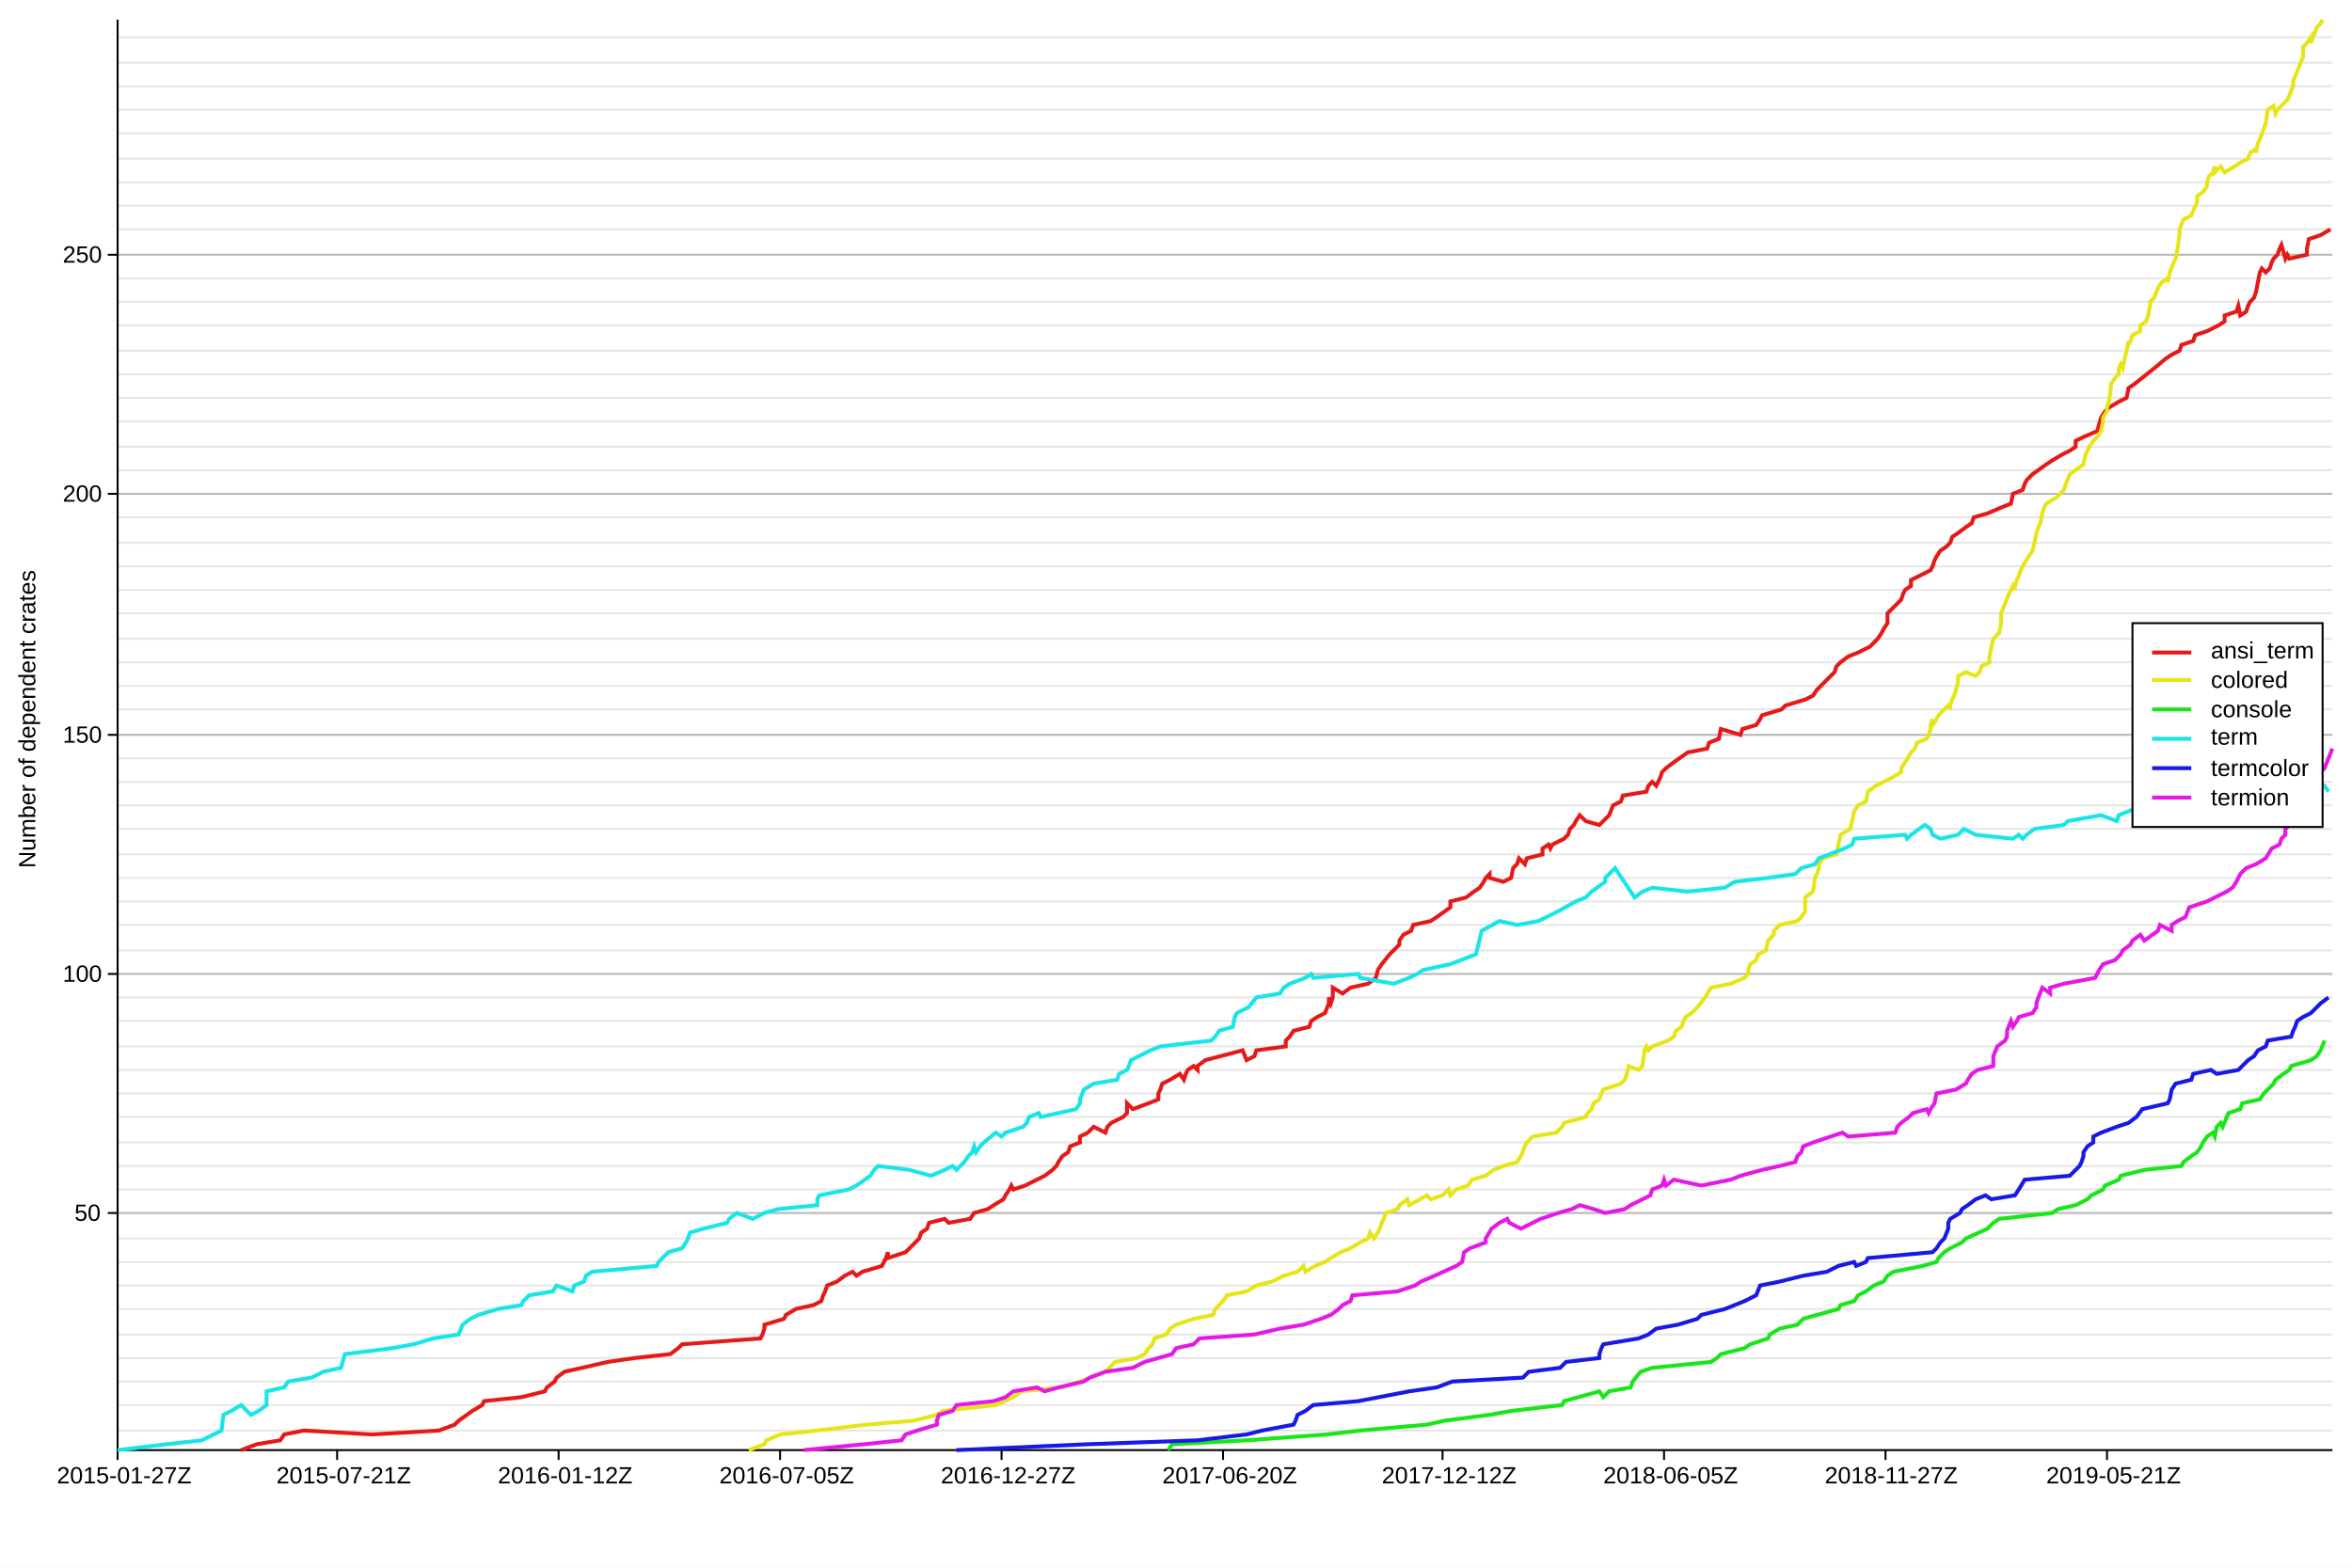
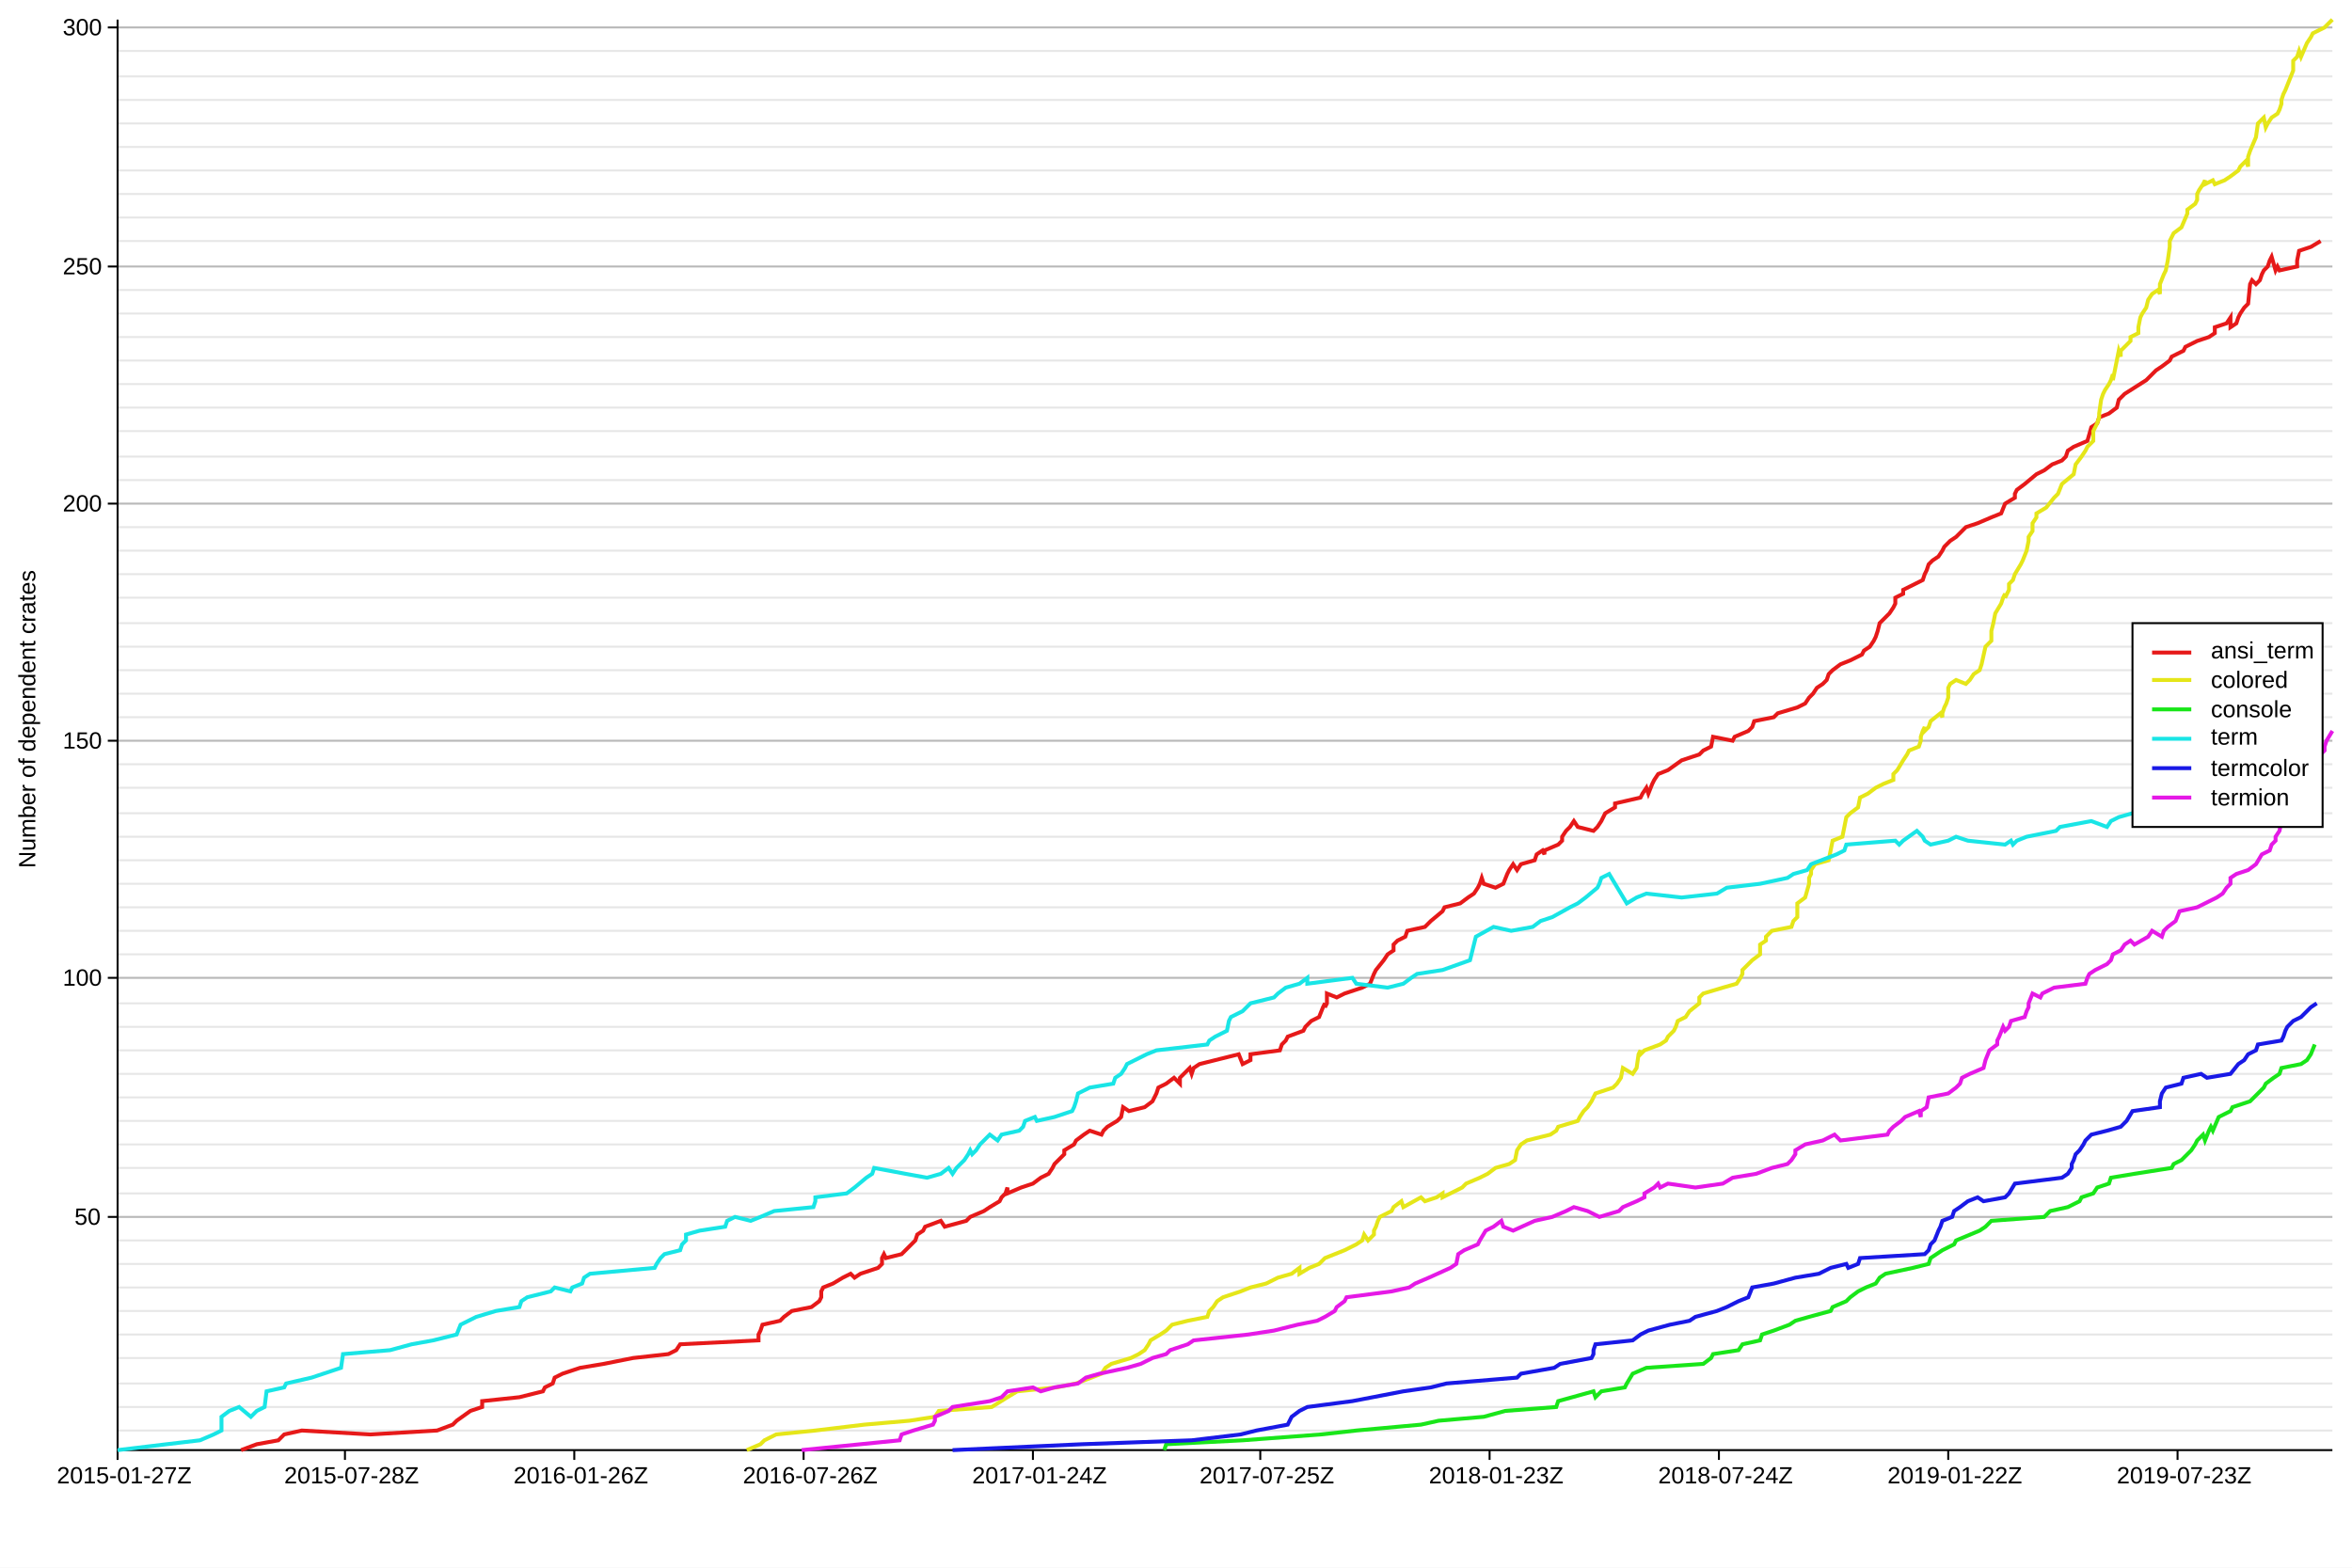
<svg xmlns="http://www.w3.org/2000/svg" viewBox="0 0 1200 800">
  <rect fill="#FFFFFF" height="800" opacity="1" stroke="none" width="1200" x="0" y="0" />
  <line opacity="0.1" stroke="#000000" stroke-width="1" x1="60" x2="1190" y1="730" y2="730" />
-   <line opacity="0.1" stroke="#000000" stroke-width="1" x1="60" x2="1190" y1="717" y2="717" />
-   <line opacity="0.1" stroke="#000000" stroke-width="1" x1="60" x2="1190" y1="705" y2="705" />
+   <line opacity="0.1" stroke="#000000" stroke-width="1" x1="60" x2="1190" y1="718" y2="718" />
+   <line opacity="0.1" stroke="#000000" stroke-width="1" x1="60" x2="1190" y1="706" y2="706" />
  <line opacity="0.1" stroke="#000000" stroke-width="1" x1="60" x2="1190" y1="693" y2="693" />
  <line opacity="0.1" stroke="#000000" stroke-width="1" x1="60" x2="1190" y1="681" y2="681" />
-   <line opacity="0.1" stroke="#000000" stroke-width="1" x1="60" x2="1190" y1="668" y2="668" />
-   <line opacity="0.1" stroke="#000000" stroke-width="1" x1="60" x2="1190" y1="656" y2="656" />
-   <line opacity="0.1" stroke="#000000" stroke-width="1" x1="60" x2="1190" y1="644" y2="644" />
-   <line opacity="0.1" stroke="#000000" stroke-width="1" x1="60" x2="1190" y1="632" y2="632" />
-   <line opacity="0.1" stroke="#000000" stroke-width="1" x1="60" x2="1190" y1="619" y2="619" />
-   <line opacity="0.1" stroke="#000000" stroke-width="1" x1="60" x2="1190" y1="607" y2="607" />
-   <line opacity="0.1" stroke="#000000" stroke-width="1" x1="60" x2="1190" y1="595" y2="595" />
-   <line opacity="0.1" stroke="#000000" stroke-width="1" x1="60" x2="1190" y1="583" y2="583" />
-   <line opacity="0.1" stroke="#000000" stroke-width="1" x1="60" x2="1190" y1="570" y2="570" />
-   <line opacity="0.1" stroke="#000000" stroke-width="1" x1="60" x2="1190" y1="558" y2="558" />
-   <line opacity="0.1" stroke="#000000" stroke-width="1" x1="60" x2="1190" y1="546" y2="546" />
-   <line opacity="0.1" stroke="#000000" stroke-width="1" x1="60" x2="1190" y1="534" y2="534" />
-   <line opacity="0.1" stroke="#000000" stroke-width="1" x1="60" x2="1190" y1="521" y2="521" />
-   <line opacity="0.1" stroke="#000000" stroke-width="1" x1="60" x2="1190" y1="509" y2="509" />
-   <line opacity="0.1" stroke="#000000" stroke-width="1" x1="60" x2="1190" y1="497" y2="497" />
-   <line opacity="0.1" stroke="#000000" stroke-width="1" x1="60" x2="1190" y1="485" y2="485" />
-   <line opacity="0.1" stroke="#000000" stroke-width="1" x1="60" x2="1190" y1="472" y2="472" />
-   <line opacity="0.1" stroke="#000000" stroke-width="1" x1="60" x2="1190" y1="460" y2="460" />
-   <line opacity="0.1" stroke="#000000" stroke-width="1" x1="60" x2="1190" y1="448" y2="448" />
-   <line opacity="0.1" stroke="#000000" stroke-width="1" x1="60" x2="1190" y1="436" y2="436" />
-   <line opacity="0.1" stroke="#000000" stroke-width="1" x1="60" x2="1190" y1="423" y2="423" />
-   <line opacity="0.1" stroke="#000000" stroke-width="1" x1="60" x2="1190" y1="411" y2="411" />
-   <line opacity="0.1" stroke="#000000" stroke-width="1" x1="60" x2="1190" y1="399" y2="399" />
-   <line opacity="0.1" stroke="#000000" stroke-width="1" x1="60" x2="1190" y1="387" y2="387" />
-   <line opacity="0.1" stroke="#000000" stroke-width="1" x1="60" x2="1190" y1="375" y2="375" />
-   <line opacity="0.1" stroke="#000000" stroke-width="1" x1="60" x2="1190" y1="362" y2="362" />
-   <line opacity="0.1" stroke="#000000" stroke-width="1" x1="60" x2="1190" y1="350" y2="350" />
-   <line opacity="0.1" stroke="#000000" stroke-width="1" x1="60" x2="1190" y1="338" y2="338" />
-   <line opacity="0.1" stroke="#000000" stroke-width="1" x1="60" x2="1190" y1="326" y2="326" />
-   <line opacity="0.1" stroke="#000000" stroke-width="1" x1="60" x2="1190" y1="313" y2="313" />
-   <line opacity="0.1" stroke="#000000" stroke-width="1" x1="60" x2="1190" y1="301" y2="301" />
-   <line opacity="0.1" stroke="#000000" stroke-width="1" x1="60" x2="1190" y1="289" y2="289" />
-   <line opacity="0.1" stroke="#000000" stroke-width="1" x1="60" x2="1190" y1="277" y2="277" />
-   <line opacity="0.1" stroke="#000000" stroke-width="1" x1="60" x2="1190" y1="264" y2="264" />
-   <line opacity="0.1" stroke="#000000" stroke-width="1" x1="60" x2="1190" y1="252" y2="252" />
-   <line opacity="0.1" stroke="#000000" stroke-width="1" x1="60" x2="1190" y1="240" y2="240" />
-   <line opacity="0.1" stroke="#000000" stroke-width="1" x1="60" x2="1190" y1="228" y2="228" />
-   <line opacity="0.1" stroke="#000000" stroke-width="1" x1="60" x2="1190" y1="215" y2="215" />
-   <line opacity="0.1" stroke="#000000" stroke-width="1" x1="60" x2="1190" y1="203" y2="203" />
-   <line opacity="0.1" stroke="#000000" stroke-width="1" x1="60" x2="1190" y1="191" y2="191" />
-   <line opacity="0.1" stroke="#000000" stroke-width="1" x1="60" x2="1190" y1="179" y2="179" />
-   <line opacity="0.1" stroke="#000000" stroke-width="1" x1="60" x2="1190" y1="166" y2="166" />
-   <line opacity="0.1" stroke="#000000" stroke-width="1" x1="60" x2="1190" y1="154" y2="154" />
-   <line opacity="0.1" stroke="#000000" stroke-width="1" x1="60" x2="1190" y1="142" y2="142" />
-   <line opacity="0.1" stroke="#000000" stroke-width="1" x1="60" x2="1190" y1="130" y2="130" />
-   <line opacity="0.1" stroke="#000000" stroke-width="1" x1="60" x2="1190" y1="117" y2="117" />
-   <line opacity="0.1" stroke="#000000" stroke-width="1" x1="60" x2="1190" y1="105" y2="105" />
-   <line opacity="0.1" stroke="#000000" stroke-width="1" x1="60" x2="1190" y1="93" y2="93" />
-   <line opacity="0.1" stroke="#000000" stroke-width="1" x1="60" x2="1190" y1="81" y2="81" />
-   <line opacity="0.1" stroke="#000000" stroke-width="1" x1="60" x2="1190" y1="68" y2="68" />
-   <line opacity="0.1" stroke="#000000" stroke-width="1" x1="60" x2="1190" y1="56" y2="56" />
-   <line opacity="0.1" stroke="#000000" stroke-width="1" x1="60" x2="1190" y1="44" y2="44" />
-   <line opacity="0.1" stroke="#000000" stroke-width="1" x1="60" x2="1190" y1="32" y2="32" />
-   <line opacity="0.1" stroke="#000000" stroke-width="1" x1="60" x2="1190" y1="19" y2="19" />
+   <line opacity="0.1" stroke="#000000" stroke-width="1" x1="60" x2="1190" y1="669" y2="669" />
+   <line opacity="0.1" stroke="#000000" stroke-width="1" x1="60" x2="1190" y1="657" y2="657" />
+   <line opacity="0.1" stroke="#000000" stroke-width="1" x1="60" x2="1190" y1="645" y2="645" />
+   <line opacity="0.1" stroke="#000000" stroke-width="1" x1="60" x2="1190" y1="633" y2="633" />
+   <line opacity="0.1" stroke="#000000" stroke-width="1" x1="60" x2="1190" y1="621" y2="621" />
+   <line opacity="0.1" stroke="#000000" stroke-width="1" x1="60" x2="1190" y1="609" y2="609" />
+   <line opacity="0.1" stroke="#000000" stroke-width="1" x1="60" x2="1190" y1="596" y2="596" />
+   <line opacity="0.1" stroke="#000000" stroke-width="1" x1="60" x2="1190" y1="584" y2="584" />
+   <line opacity="0.1" stroke="#000000" stroke-width="1" x1="60" x2="1190" y1="572" y2="572" />
+   <line opacity="0.1" stroke="#000000" stroke-width="1" x1="60" x2="1190" y1="560" y2="560" />
+   <line opacity="0.1" stroke="#000000" stroke-width="1" x1="60" x2="1190" y1="548" y2="548" />
+   <line opacity="0.1" stroke="#000000" stroke-width="1" x1="60" x2="1190" y1="536" y2="536" />
+   <line opacity="0.1" stroke="#000000" stroke-width="1" x1="60" x2="1190" y1="524" y2="524" />
+   <line opacity="0.1" stroke="#000000" stroke-width="1" x1="60" x2="1190" y1="512" y2="512" />
+   <line opacity="0.1" stroke="#000000" stroke-width="1" x1="60" x2="1190" y1="499" y2="499" />
+   <line opacity="0.1" stroke="#000000" stroke-width="1" x1="60" x2="1190" y1="487" y2="487" />
+   <line opacity="0.1" stroke="#000000" stroke-width="1" x1="60" x2="1190" y1="475" y2="475" />
+   <line opacity="0.1" stroke="#000000" stroke-width="1" x1="60" x2="1190" y1="463" y2="463" />
+   <line opacity="0.1" stroke="#000000" stroke-width="1" x1="60" x2="1190" y1="451" y2="451" />
+   <line opacity="0.1" stroke="#000000" stroke-width="1" x1="60" x2="1190" y1="439" y2="439" />
+   <line opacity="0.1" stroke="#000000" stroke-width="1" x1="60" x2="1190" y1="427" y2="427" />
+   <line opacity="0.1" stroke="#000000" stroke-width="1" x1="60" x2="1190" y1="415" y2="415" />
+   <line opacity="0.1" stroke="#000000" stroke-width="1" x1="60" x2="1190" y1="402" y2="402" />
+   <line opacity="0.1" stroke="#000000" stroke-width="1" x1="60" x2="1190" y1="390" y2="390" />
+   <line opacity="0.1" stroke="#000000" stroke-width="1" x1="60" x2="1190" y1="378" y2="378" />
+   <line opacity="0.1" stroke="#000000" stroke-width="1" x1="60" x2="1190" y1="366" y2="366" />
+   <line opacity="0.1" stroke="#000000" stroke-width="1" x1="60" x2="1190" y1="354" y2="354" />
+   <line opacity="0.1" stroke="#000000" stroke-width="1" x1="60" x2="1190" y1="342" y2="342" />
+   <line opacity="0.1" stroke="#000000" stroke-width="1" x1="60" x2="1190" y1="330" y2="330" />
+   <line opacity="0.1" stroke="#000000" stroke-width="1" x1="60" x2="1190" y1="318" y2="318" />
+   <line opacity="0.1" stroke="#000000" stroke-width="1" x1="60" x2="1190" y1="305" y2="305" />
+   <line opacity="0.1" stroke="#000000" stroke-width="1" x1="60" x2="1190" y1="293" y2="293" />
+   <line opacity="0.1" stroke="#000000" stroke-width="1" x1="60" x2="1190" y1="281" y2="281" />
+   <line opacity="0.1" stroke="#000000" stroke-width="1" x1="60" x2="1190" y1="269" y2="269" />
+   <line opacity="0.1" stroke="#000000" stroke-width="1" x1="60" x2="1190" y1="257" y2="257" />
+   <line opacity="0.1" stroke="#000000" stroke-width="1" x1="60" x2="1190" y1="245" y2="245" />
+   <line opacity="0.1" stroke="#000000" stroke-width="1" x1="60" x2="1190" y1="233" y2="233" />
+   <line opacity="0.1" stroke="#000000" stroke-width="1" x1="60" x2="1190" y1="220" y2="220" />
+   <line opacity="0.1" stroke="#000000" stroke-width="1" x1="60" x2="1190" y1="208" y2="208" />
+   <line opacity="0.1" stroke="#000000" stroke-width="1" x1="60" x2="1190" y1="196" y2="196" />
+   <line opacity="0.1" stroke="#000000" stroke-width="1" x1="60" x2="1190" y1="184" y2="184" />
+   <line opacity="0.1" stroke="#000000" stroke-width="1" x1="60" x2="1190" y1="172" y2="172" />
+   <line opacity="0.1" stroke="#000000" stroke-width="1" x1="60" x2="1190" y1="160" y2="160" />
+   <line opacity="0.1" stroke="#000000" stroke-width="1" x1="60" x2="1190" y1="148" y2="148" />
+   <line opacity="0.1" stroke="#000000" stroke-width="1" x1="60" x2="1190" y1="136" y2="136" />
+   <line opacity="0.1" stroke="#000000" stroke-width="1" x1="60" x2="1190" y1="123" y2="123" />
+   <line opacity="0.1" stroke="#000000" stroke-width="1" x1="60" x2="1190" y1="111" y2="111" />
+   <line opacity="0.1" stroke="#000000" stroke-width="1" x1="60" x2="1190" y1="99" y2="99" />
+   <line opacity="0.1" stroke="#000000" stroke-width="1" x1="60" x2="1190" y1="87" y2="87" />
+   <line opacity="0.1" stroke="#000000" stroke-width="1" x1="60" x2="1190" y1="75" y2="75" />
+   <line opacity="0.1" stroke="#000000" stroke-width="1" x1="60" x2="1190" y1="63" y2="63" />
+   <line opacity="0.1" stroke="#000000" stroke-width="1" x1="60" x2="1190" y1="51" y2="51" />
+   <line opacity="0.1" stroke="#000000" stroke-width="1" x1="60" x2="1190" y1="39" y2="39" />
+   <line opacity="0.1" stroke="#000000" stroke-width="1" x1="60" x2="1190" y1="26" y2="26" />
+   <line opacity="0.1" stroke="#000000" stroke-width="1" x1="60" x2="1190" y1="14" y2="14" />
  <text fill="#000000" font-family="Arial" font-size="12" opacity="1" transform="rotate(270, 10, 443)" x="10" y="451">
Number of dependent crates
</text>
-   <line opacity="0.2" stroke="#000000" stroke-width="1" x1="60" x2="1190" y1="619" y2="619" />
-   <line opacity="0.2" stroke="#000000" stroke-width="1" x1="60" x2="1190" y1="497" y2="497" />
-   <line opacity="0.2" stroke="#000000" stroke-width="1" x1="60" x2="1190" y1="375" y2="375" />
-   <line opacity="0.2" stroke="#000000" stroke-width="1" x1="60" x2="1190" y1="252" y2="252" />
-   <line opacity="0.2" stroke="#000000" stroke-width="1" x1="60" x2="1190" y1="130" y2="130" />
+   <line opacity="0.2" stroke="#000000" stroke-width="1" x1="60" x2="1190" y1="621" y2="621" />
+   <line opacity="0.2" stroke="#000000" stroke-width="1" x1="60" x2="1190" y1="499" y2="499" />
+   <line opacity="0.2" stroke="#000000" stroke-width="1" x1="60" x2="1190" y1="378" y2="378" />
+   <line opacity="0.2" stroke="#000000" stroke-width="1" x1="60" x2="1190" y1="257" y2="257" />
+   <line opacity="0.2" stroke="#000000" stroke-width="1" x1="60" x2="1190" y1="136" y2="136" />
+   <line opacity="0.2" stroke="#000000" stroke-width="1" x1="60" x2="1190" y1="14" y2="14" />
  <polyline fill="none" opacity="1" points="60,740 60,10 " stroke="#000000" stroke-width="1" />
-   <text fill="#000000" font-family="Arial" font-size="12" opacity="1" x="38" y="623">
+   <text fill="#000000" font-family="Arial" font-size="12" opacity="1" x="38" y="625">
50
</text>
-   <polyline fill="none" opacity="1" points="55,619 60,619 " stroke="#000000" stroke-width="1" />
-   <text fill="#000000" font-family="Arial" font-size="12" opacity="1" x="32" y="501">
+   <polyline fill="none" opacity="1" points="55,621 60,621 " stroke="#000000" stroke-width="1" />
+   <text fill="#000000" font-family="Arial" font-size="12" opacity="1" x="32" y="503">
100
</text>
-   <polyline fill="none" opacity="1" points="55,497 60,497 " stroke="#000000" stroke-width="1" />
-   <text fill="#000000" font-family="Arial" font-size="12" opacity="1" x="32" y="379">
+   <polyline fill="none" opacity="1" points="55,499 60,499 " stroke="#000000" stroke-width="1" />
+   <text fill="#000000" font-family="Arial" font-size="12" opacity="1" x="32" y="382">
150
</text>
-   <polyline fill="none" opacity="1" points="55,375 60,375 " stroke="#000000" stroke-width="1" />
-   <text fill="#000000" font-family="Arial" font-size="12" opacity="1" x="32" y="256">
+   <polyline fill="none" opacity="1" points="55,378 60,378 " stroke="#000000" stroke-width="1" />
+   <text fill="#000000" font-family="Arial" font-size="12" opacity="1" x="32" y="261">
200
</text>
-   <polyline fill="none" opacity="1" points="55,252 60,252 " stroke="#000000" stroke-width="1" />
-   <text fill="#000000" font-family="Arial" font-size="12" opacity="1" x="32" y="134">
+   <polyline fill="none" opacity="1" points="55,257 60,257 " stroke="#000000" stroke-width="1" />
+   <text fill="#000000" font-family="Arial" font-size="12" opacity="1" x="32" y="140">
250
</text>
-   <polyline fill="none" opacity="1" points="55,130 60,130 " stroke="#000000" stroke-width="1" />
+   <polyline fill="none" opacity="1" points="55,136 60,136 " stroke="#000000" stroke-width="1" />
+   <text fill="#000000" font-family="Arial" font-size="12" opacity="1" x="32" y="18">
+ 300
+ </text>
+   <polyline fill="none" opacity="1" points="55,14 60,14 " stroke="#000000" stroke-width="1" />
  <polyline fill="none" opacity="1" points="60,740 1190,740 " stroke="#000000" stroke-width="1" />
  <text fill="#000000" font-family="Arial" font-size="12" opacity="1" x="29" y="757">
2015-01-27Z
</text>
  <polyline fill="none" opacity="1" points="60,740 60,745 " stroke="#000000" stroke-width="1" />
-   <text fill="#000000" font-family="Arial" font-size="12" opacity="1" x="141" y="757">
- 2015-07-21Z
+   <text fill="#000000" font-family="Arial" font-size="12" opacity="1" x="145" y="757">
+ 2015-07-28Z
</text>
-   <polyline fill="none" opacity="1" points="172,740 172,745 " stroke="#000000" stroke-width="1" />
-   <text fill="#000000" font-family="Arial" font-size="12" opacity="1" x="254" y="757">
- 2016-01-12Z
+   <polyline fill="none" opacity="1" points="176,740 176,745 " stroke="#000000" stroke-width="1" />
+   <text fill="#000000" font-family="Arial" font-size="12" opacity="1" x="262" y="757">
+ 2016-01-26Z
</text>
-   <polyline fill="none" opacity="1" points="285,740 285,745 " stroke="#000000" stroke-width="1" />
-   <text fill="#000000" font-family="Arial" font-size="12" opacity="1" x="367" y="757">
- 2016-07-05Z
+   <polyline fill="none" opacity="1" points="293,740 293,745 " stroke="#000000" stroke-width="1" />
+   <text fill="#000000" font-family="Arial" font-size="12" opacity="1" x="379" y="757">
+ 2016-07-26Z
</text>
-   <polyline fill="none" opacity="1" points="398,740 398,745 " stroke="#000000" stroke-width="1" />
-   <text fill="#000000" font-family="Arial" font-size="12" opacity="1" x="480" y="757">
- 2016-12-27Z
+   <polyline fill="none" opacity="1" points="410,740 410,745 " stroke="#000000" stroke-width="1" />
+   <text fill="#000000" font-family="Arial" font-size="12" opacity="1" x="496" y="757">
+ 2017-01-24Z
</text>
-   <polyline fill="none" opacity="1" points="511,740 511,745 " stroke="#000000" stroke-width="1" />
-   <text fill="#000000" font-family="Arial" font-size="12" opacity="1" x="593" y="757">
- 2017-06-20Z
+   <polyline fill="none" opacity="1" points="527,740 527,745 " stroke="#000000" stroke-width="1" />
+   <text fill="#000000" font-family="Arial" font-size="12" opacity="1" x="612" y="757">
+ 2017-07-25Z
</text>
-   <polyline fill="none" opacity="1" points="624,740 624,745 " stroke="#000000" stroke-width="1" />
-   <text fill="#000000" font-family="Arial" font-size="12" opacity="1" x="705" y="757">
- 2017-12-12Z
+   <polyline fill="none" opacity="1" points="643,740 643,745 " stroke="#000000" stroke-width="1" />
+   <text fill="#000000" font-family="Arial" font-size="12" opacity="1" x="729" y="757">
+ 2018-01-23Z
</text>
-   <polyline fill="none" opacity="1" points="736,740 736,745 " stroke="#000000" stroke-width="1" />
-   <text fill="#000000" font-family="Arial" font-size="12" opacity="1" x="818" y="757">
- 2018-06-05Z
+   <polyline fill="none" opacity="1" points="760,740 760,745 " stroke="#000000" stroke-width="1" />
+   <text fill="#000000" font-family="Arial" font-size="12" opacity="1" x="846" y="757">
+ 2018-07-24Z
</text>
-   <polyline fill="none" opacity="1" points="849,740 849,745 " stroke="#000000" stroke-width="1" />
-   <text fill="#000000" font-family="Arial" font-size="12" opacity="1" x="931" y="757">
- 2018-11-27Z
+   <polyline fill="none" opacity="1" points="877,740 877,745 " stroke="#000000" stroke-width="1" />
+   <text fill="#000000" font-family="Arial" font-size="12" opacity="1" x="963" y="757">
+ 2019-01-22Z
</text>
-   <polyline fill="none" opacity="1" points="962,740 962,745 " stroke="#000000" stroke-width="1" />
-   <text fill="#000000" font-family="Arial" font-size="12" opacity="1" x="1044" y="757">
- 2019-05-21Z
+   <polyline fill="none" opacity="1" points="994,740 994,745 " stroke="#000000" stroke-width="1" />
+   <text fill="#000000" font-family="Arial" font-size="12" opacity="1" x="1080" y="757">
+ 2019-07-23Z
</text>
-   <polyline fill="none" opacity="1" points="1075,740 1075,745 " stroke="#000000" stroke-width="1" />
-   <polyline fill="none" opacity="1" points="123,740 131,737 143,735 145,732 155,730 190,732 224,730 232,727 234,725 241,720 246,717 247,715 266,713 278,710 279,708 283,705 284,703 288,700 297,698 310,695 324,693 342,691 346,688 348,686 388,683 389,681 390,678 390,676 400,673 401,671 406,668 415,666 419,664 420,661 421,659 422,656 427,654 431,651 435,649 437,651 440,649 450,646 451,644 452,642 453,639 453,642 462,639 469,632 470,629 473,627 474,624 482,622 484,624 495,622 497,619 504,617 507,615 512,612 513,610 515,607 516,605 517,607 523,605 529,602 533,600 537,597 539,595 540,593 542,590 545,588 546,585 551,583 551,580 555,578 558,575 564,578 565,575 567,573 573,570 575,568 575,563 578,566 586,563 591,561 591,558 592,556 593,553 597,551 602,548 604,551 605,548 606,546 609,544 611,546 611,544 615,541 634,536 636,541 640,539 641,536 656,534 656,531 658,529 660,526 668,524 669,521 672,519 676,517 678,512 678,509 679,512 680,509 680,504 685,507 689,504 698,502 702,499 703,495 705,492 709,487 711,485 714,482 714,480 716,477 720,475 721,472 730,470 733,468 740,463 740,460 748,458 752,455 755,453 757,450 758,448 760,446 760,448 767,450 771,448 772,443 774,441 775,438 778,441 779,438 787,436 787,433 790,431 791,433 792,431 798,428 800,426 801,423 803,421 804,419 806,416 809,419 816,421 818,419 821,416 823,411 827,409 828,406 840,404 841,401 843,399 845,401 847,397 848,394 850,392 854,389 861,384 871,382 872,379 877,377 878,372 888,375 889,372 896,370 898,367 899,365 909,362 911,360 921,357 925,355 927,352 929,350 931,348 934,345 936,343 937,340 939,338 943,335 948,333 954,330 956,328 958,326 960,323 961,321 963,318 963,313 968,308 970,306 971,303 972,301 975,299 975,296 985,291 986,289 987,286 988,284 990,281 993,279 995,277 996,274 999,272 1003,269 1006,267 1007,264 1014,262 1021,259 1026,257 1027,252 1032,250 1033,247 1034,245 1037,242 1044,237 1047,235 1052,232 1056,230 1059,228 1059,225 1063,223 1070,220 1072,213 1074,210 1076,208 1081,205 1085,203 1086,198 1089,196 1099,188 1105,183 1108,181 1112,179 1113,176 1119,174 1120,171 1126,169 1132,166 1135,164 1135,161 1141,159 1142,156 1143,161 1146,159 1147,156 1148,154 1150,152 1151,149 1153,139 1154,137 1156,139 1158,137 1159,134 1160,132 1162,130 1163,127 1164,125 1166,132 1167,130 1168,132 1177,130 1177,127 1178,122 1184,120 1189,117 " stroke="#E61919" stroke-width="2" />
-   <polyline fill="none" opacity="1" points="382,740 390,737 391,735 398,732 417,730 442,727 466,725 478,722 481,720 508,717 517,713 521,710 542,708 551,705 564,700 566,698 569,695 580,693 584,691 586,688 588,686 589,683 595,681 597,678 600,676 609,673 619,671 620,668 622,666 624,664 626,661 636,659 641,656 649,654 655,651 662,649 665,646 666,649 671,646 676,644 679,642 684,639 689,637 694,634 698,632 699,629 701,632 703,629 704,627 705,624 706,622 707,619 713,617 714,615 718,612 719,615 728,610 730,612 736,610 739,607 740,610 743,607 749,605 751,602 758,600 762,597 767,595 774,593 776,590 778,585 779,583 782,580 794,578 797,575 798,573 809,570 810,568 812,566 813,563 816,561 817,558 818,556 827,553 829,551 830,548 831,544 836,546 838,544 839,536 840,534 841,536 843,534 851,531 854,529 855,526 858,524 859,521 860,519 863,517 866,514 870,509 871,507 873,504 883,502 890,499 892,497 892,495 893,492 896,490 897,487 901,485 902,480 905,477 905,475 908,472 917,470 919,468 921,465 921,458 925,455 926,448 927,446 928,443 928,441 930,438 937,436 938,431 939,426 944,423 945,419 946,414 948,411 952,409 953,404 957,401 961,399 965,397 970,394 970,392 972,389 975,384 977,382 978,379 983,377 984,375 985,372 985,370 986,367 986,370 988,367 989,365 994,360 995,362 995,360 996,357 997,355 998,352 999,348 999,345 1003,343 1008,345 1010,343 1011,340 1015,338 1015,335 1017,326 1020,323 1021,318 1021,313 1023,308 1025,303 1026,301 1027,299 1028,301 1028,299 1029,296 1030,294 1031,291 1032,289 1035,284 1037,281 1038,277 1039,272 1040,269 1041,267 1042,262 1043,259 1044,257 1049,254 1053,250 1054,247 1056,242 1063,237 1064,232 1066,228 1068,225 1070,223 1072,220 1073,215 1073,213 1075,210 1075,208 1076,205 1077,198 1077,196 1079,193 1081,191 1081,188 1082,186 1083,188 1084,183 1085,179 1086,174 1086,176 1087,174 1088,171 1092,169 1092,166 1095,164 1096,161 1097,156 1097,154 1099,152 1101,147 1103,144 1106,142 1106,144 1107,139 1109,134 1110,132 1111,127 1112,120 1112,117 1114,112 1118,110 1121,103 1121,100 1124,98 1126,95 1126,93 1127,90 1129,88 1130,85 1130,88 1133,85 1135,88 1140,85 1143,83 1147,81 1148,78 1151,76 1151,78 1152,73 1153,71 1156,63 1157,56 1160,54 1161,58 1162,56 1164,54 1167,51 1168,49 1169,46 1170,44 1170,41 1171,39 1173,34 1175,29 1175,24 1177,22 1179,19 1179,22 1182,14 1184,12 1185,10 " stroke="#E5E619" stroke-width="2" />
-   <polyline fill="none" opacity="1" points="596,740 598,737 636,735 677,732 694,730 728,727 737,725 760,722 771,720 797,717 798,715 816,710 818,713 821,710 832,708 833,705 837,700 843,698 873,695 876,693 878,691 890,688 893,686 902,683 903,681 908,678 917,676 920,673 927,671 938,668 939,666 946,664 948,661 952,659 956,656 961,654 963,651 966,649 981,646 988,644 989,642 992,639 995,637 1001,634 1003,632 1014,627 1017,624 1020,622 1047,619 1050,617 1059,615 1065,612 1067,610 1073,607 1074,605 1081,602 1082,600 1094,597 1113,595 1114,593 1118,590 1121,588 1123,585 1124,583 1126,580 1129,578 1130,580 1131,575 1133,573 1134,575 1137,568 1143,566 1144,563 1153,561 1155,558 1160,553 1161,551 1165,548 1168,546 1169,544 1179,541 1182,539 1184,536 1186,531 " stroke="#19E619" stroke-width="2" />
-   <polyline fill="none" opacity="1" points="60,740 85,737 103,735 109,732 113,730 114,722 118,720 123,717 128,722 132,720 136,717 136,710 145,708 147,705 159,703 165,700 174,698 176,691 200,688 211,686 221,683 234,681 236,676 240,673 244,671 254,668 266,666 267,664 270,661 282,659 284,656 292,659 293,656 298,654 299,651 302,649 335,646 336,644 338,642 341,639 348,637 350,634 351,632 352,629 359,627 371,624 372,622 376,619 384,622 390,619 397,617 417,615 417,612 418,610 433,607 437,605 444,600 446,597 448,595 464,597 475,600 482,597 486,595 488,597 490,595 492,593 494,590 496,588 497,585 498,588 500,585 502,583 508,578 511,580 513,578 522,575 524,573 525,570 530,568 531,570 540,568 549,566 551,563 551,561 553,556 558,553 570,551 571,548 575,546 576,544 577,541 587,536 592,534 618,531 620,529 622,526 629,524 630,519 631,517 637,514 641,509 653,507 655,504 658,502 666,499 669,497 670,499 693,497 694,499 711,502 719,499 723,497 726,495 740,492 753,487 756,475 765,470 774,472 785,470 789,468 795,465 804,460 809,458 812,455 819,450 819,448 821,446 824,443 834,458 838,455 843,453 861,455 880,453 885,450 902,448 916,446 919,443 926,441 928,438 941,433 945,431 946,428 972,426 973,428 975,426 982,421 985,423 986,426 990,428 999,426 1002,423 1008,426 1027,428 1030,426 1032,428 1034,426 1038,423 1053,421 1055,419 1072,416 1080,419 1081,416 1086,414 1093,411 1105,414 1110,416 1111,414 1121,411 1127,409 1137,406 1142,404 1146,401 1179,399 1186,401 1188,404 " stroke="#19E5E6" stroke-width="2" />
-   <polyline fill="none" opacity="1" points="488,740 555,737 611,735 636,732 644,730 660,727 661,725 662,722 666,720 670,717 693,715 719,710 733,708 741,705 777,703 780,700 796,698 799,695 816,693 816,691 817,688 818,686 836,683 841,681 845,678 856,676 866,673 868,671 880,668 885,666 890,664 896,661 898,656 908,654 920,651 932,649 938,646 946,644 947,646 952,644 953,642 986,639 988,637 990,634 992,632 994,627 994,624 995,622 1000,619 1001,617 1004,615 1008,612 1013,610 1016,612 1028,610 1030,607 1033,602 1056,600 1059,597 1061,595 1062,593 1063,590 1063,588 1065,585 1068,583 1068,580 1072,578 1080,575 1086,573 1090,570 1093,566 1106,563 1107,561 1108,556 1110,553 1118,551 1119,548 1128,546 1131,548 1142,546 1147,541 1150,539 1152,536 1156,534 1157,531 1169,529 1170,526 1171,524 1172,521 1175,519 1179,517 1184,512 1188,509 " stroke="#1919E6" stroke-width="2" />
-   <polyline fill="none" opacity="1" points="410,740 441,737 460,735 462,732 468,730 478,727 478,725 479,722 486,720 488,717 507,715 513,713 517,710 529,708 533,710 540,708 553,705 556,703 564,700 578,698 584,695 591,693 598,691 600,688 609,686 612,683 640,681 653,678 665,676 674,673 679,671 683,668 685,666 689,664 690,661 713,659 722,656 725,654 732,651 743,646 746,644 747,639 750,637 758,634 758,632 761,627 765,624 769,622 770,624 776,627 786,622 795,619 802,617 806,615 813,617 819,619 829,617 832,615 838,612 842,610 843,607 848,605 849,602 850,605 854,602 868,605 883,602 888,600 899,597 908,595 916,593 917,590 919,588 920,585 925,583 934,580 940,578 943,580 967,578 968,575 970,573 974,570 976,568 983,566 984,568 985,566 987,563 988,558 998,556 1003,553 1004,551 1006,548 1009,546 1017,544 1017,539 1019,534 1023,531 1024,529 1024,526 1026,521 1027,524 1029,521 1030,519 1037,517 1039,514 1039,512 1040,509 1042,504 1046,507 1046,504 1053,502 1069,499 1070,497 1071,495 1073,492 1079,490 1082,487 1083,485 1087,482 1088,480 1092,477 1094,480 1101,475 1102,472 1108,475 1108,472 1111,470 1115,468 1117,463 1126,460 1130,458 1136,455 1139,453 1141,450 1142,448 1143,446 1146,443 1151,441 1156,438 1159,433 1163,431 1164,428 1166,426 1166,423 1168,421 1169,416 1171,414 1171,411 1174,409 1176,401 1177,399 1182,397 1184,394 1186,392 1188,387 1190,382 " stroke="#E519E6" stroke-width="2" />
+   <polyline fill="none" opacity="1" points="1111,740 1111,745 " stroke="#000000" stroke-width="1" />
+   <polyline fill="none" opacity="1" points="123,740 131,737 142,735 145,732 154,730 189,732 223,730 231,727 233,725 240,720 246,718 246,715 265,713 277,710 278,708 282,706 283,703 287,701 296,698 308,696 323,693 341,691 345,689 347,686 387,684 387,681 388,679 389,676 398,674 400,672 404,669 414,667 418,664 419,662 419,659 420,657 425,655 430,652 434,650 436,652 439,650 448,647 450,645 450,642 451,640 452,642 460,640 467,633 468,630 471,628 472,626 480,623 482,626 493,623 495,621 502,618 505,616 510,613 511,611 513,609 514,606 514,609 521,606 527,604 531,601 535,599 537,596 538,594 540,592 543,589 543,587 548,584 549,582 553,579 556,577 562,579 563,577 565,575 570,572 572,570 573,565 576,567 584,565 588,562 589,560 590,558 591,555 595,553 599,550 602,553 602,550 604,548 607,545 608,548 609,545 612,543 632,538 634,543 638,541 638,538 653,536 654,533 656,531 657,529 665,526 666,524 669,521 673,519 675,514 676,512 676,514 677,512 677,507 682,509 686,507 695,504 699,502 701,497 702,495 706,490 708,487 711,485 711,482 713,480 717,478 718,475 727,473 730,470 736,465 737,463 745,461 749,458 752,456 754,453 755,451 756,448 757,451 763,453 767,451 769,446 770,444 772,441 774,444 776,441 783,439 784,436 787,434 788,436 788,434 795,431 797,429 797,427 799,424 801,422 803,419 805,422 813,424 815,422 817,419 819,415 824,412 824,410 837,407 838,405 840,402 841,405 843,400 844,398 846,395 851,393 858,388 867,385 869,383 873,381 874,376 884,378 885,376 892,373 894,371 895,368 905,366 907,364 917,361 921,359 923,356 925,354 927,351 930,349 932,347 933,344 935,342 939,339 944,337 950,334 951,332 954,330 956,327 957,325 958,322 959,318 964,313 966,310 967,308 967,305 971,303 971,301 981,296 982,293 983,291 984,288 986,286 989,284 991,281 992,279 995,276 998,274 1001,271 1003,269 1009,267 1016,264 1021,262 1023,257 1028,254 1028,252 1029,250 1033,247 1039,242 1043,240 1047,237 1052,235 1054,233 1055,230 1058,228 1065,225 1067,218 1070,216 1071,213 1076,211 1080,208 1081,204 1084,201 1095,194 1100,189 1103,187 1107,184 1108,182 1114,179 1115,177 1121,174 1127,172 1130,170 1130,167 1136,165 1138,162 1138,167 1141,165 1142,162 1143,160 1145,157 1147,155 1148,145 1149,143 1151,145 1153,143 1154,140 1155,138 1157,136 1158,133 1159,131 1161,138 1162,136 1163,138 1172,136 1172,133 1173,128 1179,126 1184,123 " stroke="#E61919" stroke-width="2" />
+   <polyline fill="none" opacity="1" points="381,740 388,737 390,735 396,732 416,730 441,727 464,725 477,723 479,720 506,718 514,713 519,710 539,708 549,706 562,701 564,698 567,696 577,693 581,691 584,689 586,686 587,684 592,681 595,679 598,676 606,674 616,672 617,669 619,667 621,664 624,662 633,659 638,657 646,655 652,652 659,650 663,647 663,650 668,647 673,645 676,642 681,640 686,638 692,635 695,633 696,630 698,633 701,630 701,628 702,626 703,623 704,621 710,618 711,616 715,613 716,616 725,611 727,613 733,611 736,609 736,611 740,609 746,606 748,604 755,601 759,599 763,596 770,594 773,592 774,587 776,584 779,582 791,579 794,577 795,575 805,572 806,570 808,567 810,565 812,562 813,560 814,558 823,555 825,553 827,550 828,545 833,548 835,545 836,538 837,536 837,538 839,536 847,533 850,531 851,529 854,526 855,524 856,521 860,519 862,516 867,512 867,509 869,507 879,504 886,502 888,499 889,497 889,495 892,492 894,490 898,487 898,482 901,480 901,478 904,475 914,473 915,470 917,468 917,461 921,458 923,451 923,448 924,446 924,444 926,441 933,439 934,434 935,429 940,427 941,422 942,417 944,415 948,412 949,407 953,405 957,402 961,400 966,398 966,395 968,393 971,388 973,385 974,383 979,381 980,378 980,376 981,373 982,371 982,373 984,371 985,368 990,364 991,366 991,364 992,361 993,359 994,356 994,351 995,349 998,347 1003,349 1005,347 1007,344 1010,342 1011,339 1013,330 1016,327 1016,322 1017,318 1018,313 1021,308 1022,305 1023,303 1023,305 1024,303 1025,301 1025,298 1027,296 1028,293 1031,288 1032,286 1034,281 1035,276 1035,274 1037,271 1037,267 1039,264 1039,262 1044,259 1048,254 1050,252 1052,247 1058,242 1059,237 1062,233 1064,230 1065,228 1068,225 1068,220 1069,218 1070,216 1071,213 1071,211 1072,204 1073,201 1074,199 1076,196 1077,194 1078,191 1078,194 1079,189 1080,184 1081,179 1082,182 1082,179 1084,177 1087,174 1087,172 1091,170 1091,167 1092,162 1093,160 1095,157 1096,153 1098,150 1101,148 1102,150 1102,145 1104,140 1105,138 1106,133 1107,126 1107,123 1109,119 1113,116 1116,109 1116,107 1120,104 1121,102 1121,99 1122,97 1124,94 1125,92 1125,94 1129,92 1130,94 1135,92 1138,90 1142,87 1143,85 1146,82 1147,85 1147,80 1148,77 1151,70 1152,63 1155,60 1156,65 1157,63 1159,60 1162,58 1163,56 1164,53 1164,51 1165,48 1166,46 1168,41 1170,36 1170,31 1172,29 1173,26 1174,29 1177,22 1179,19 1180,17 1186,14 1188,12 1190,10 " stroke="#E5E619" stroke-width="2" />
+   <polyline fill="none" opacity="1" points="594,740 595,737 634,735 674,732 692,730 725,727 734,725 757,723 768,720 794,718 795,715 813,710 814,713 817,710 829,708 830,706 833,701 840,698 869,696 873,693 874,691 887,689 889,686 898,684 899,681 905,679 913,676 916,674 923,672 934,669 935,667 942,664 944,662 948,659 952,657 957,655 959,652 962,650 976,647 984,645 985,642 988,640 991,638 997,635 998,633 1010,628 1013,626 1016,623 1043,621 1046,618 1055,616 1061,613 1062,611 1068,609 1070,606 1076,604 1077,601 1089,599 1108,596 1109,594 1113,592 1116,589 1118,587 1120,584 1121,582 1124,579 1125,582 1127,577 1128,575 1129,577 1132,570 1138,567 1139,565 1148,562 1150,560 1155,555 1156,553 1160,550 1163,548 1164,545 1174,543 1177,541 1179,538 1181,533 " stroke="#19E619" stroke-width="2" />
+   <polyline fill="none" opacity="1" points="60,740 85,737 102,735 109,732 113,730 113,723 117,720 122,718 128,723 131,720 135,718 136,710 145,708 146,706 159,703 165,701 174,698 175,691 199,689 210,686 221,684 233,681 235,676 239,674 243,672 253,669 265,667 266,664 269,662 281,659 283,657 291,659 292,657 297,655 298,652 301,650 334,647 335,645 337,642 339,640 347,638 348,635 350,633 350,630 357,628 370,626 371,623 375,621 383,623 388,621 395,618 415,616 416,613 416,611 432,609 436,606 442,601 445,599 446,596 462,599 473,601 480,599 484,596 486,599 488,596 490,594 492,592 494,589 495,587 496,589 498,587 500,584 505,579 509,582 511,579 520,577 522,575 523,572 528,570 529,572 538,570 547,567 548,565 549,562 550,558 556,555 568,553 569,550 572,548 574,545 575,543 585,538 590,536 616,533 617,531 620,529 626,526 627,521 628,519 634,516 638,512 650,509 652,507 656,504 663,502 667,499 667,502 690,499 692,502 708,504 716,502 720,499 723,497 736,495 750,490 753,478 762,473 771,475 782,473 786,470 792,468 801,463 805,461 809,458 815,453 816,451 817,448 821,446 830,461 835,458 840,456 858,458 876,456 881,453 898,451 912,448 915,446 922,444 924,441 937,436 941,434 942,431 967,429 969,431 971,429 978,424 981,427 982,429 985,431 994,429 998,427 1004,429 1023,431 1026,429 1027,431 1029,429 1034,427 1049,424 1051,422 1067,419 1075,422 1077,419 1081,417 1088,415 1100,417 1105,419 1106,417 1116,415 1122,412 1132,410 1138,407 1141,405 1173,402 1181,405 1182,407 " stroke="#19E5E6" stroke-width="2" />
+   <polyline fill="none" opacity="1" points="486,740 552,737 608,735 633,732 641,730 657,727 658,725 659,723 663,720 667,718 690,715 716,710 730,708 738,706 774,703 776,701 793,698 796,696 812,693 813,691 813,689 814,686 833,684 837,681 841,679 852,676 862,674 865,672 876,669 881,667 887,664 892,662 894,657 905,655 916,652 928,650 934,647 942,645 943,647 948,645 949,642 982,640 984,638 985,635 987,633 989,628 990,626 991,623 996,621 997,618 1000,616 1004,613 1009,611 1012,613 1023,611 1025,609 1028,604 1052,601 1055,599 1057,596 1057,594 1058,592 1059,589 1061,587 1063,584 1064,582 1067,579 1075,577 1082,575 1085,572 1088,567 1102,565 1102,562 1103,558 1105,555 1113,553 1114,550 1123,548 1126,550 1138,548 1142,543 1145,541 1147,538 1151,536 1152,533 1164,531 1165,529 1166,526 1167,524 1170,521 1174,519 1179,514 1182,512 " stroke="#1919E6" stroke-width="2" />
+   <polyline fill="none" opacity="1" points="409,740 439,737 459,735 460,732 466,730 476,727 477,725 477,723 484,720 486,718 505,715 511,713 514,710 527,708 531,710 538,708 550,706 554,703 561,701 575,698 582,696 588,693 595,691 597,689 606,686 609,684 637,681 650,679 662,676 672,674 676,672 681,669 682,667 686,664 687,662 710,659 719,657 722,655 729,652 740,647 743,645 744,640 747,638 754,635 755,633 758,628 762,626 766,623 767,626 772,628 783,623 792,621 799,618 803,616 810,618 816,621 826,618 828,616 835,613 839,611 839,609 844,606 846,604 847,606 851,604 865,606 879,604 884,601 896,599 904,596 912,594 914,592 916,589 916,587 921,584 930,582 936,579 939,582 963,579 964,577 966,575 970,572 972,570 979,567 980,570 980,567 983,565 984,560 994,558 998,555 1000,553 1001,550 1005,548 1012,545 1013,541 1015,536 1019,533 1019,531 1020,529 1022,524 1023,526 1025,524 1026,521 1033,519 1034,516 1035,514 1035,512 1037,507 1041,509 1042,507 1048,504 1064,502 1065,499 1066,497 1069,495 1075,492 1077,490 1078,487 1082,485 1084,482 1087,480 1089,482 1096,478 1098,475 1103,478 1104,475 1106,473 1110,470 1112,465 1121,463 1125,461 1131,458 1134,456 1136,453 1138,451 1138,448 1141,446 1147,444 1151,441 1154,436 1158,434 1159,431 1161,429 1161,427 1163,424 1164,419 1166,417 1166,415 1169,412 1171,405 1172,402 1177,400 1179,398 1181,395 1183,390 1184,385 1186,383 1186,381 1187,378 1190,373 " stroke="#E519E6" stroke-width="2" />
  <rect fill="#FFFFFF" height="104" opacity="1" stroke="none" width="97" x="1088" y="318" />
  <rect fill="none" height="104" opacity="1" stroke="#000000" width="97" x="1088" y="318" />
  <text fill="#000000" font-family="Arial" font-size="12" opacity="1" x="1128" y="336">
ansi_term
</text>
  <text fill="#000000" font-family="Arial" font-size="12" opacity="1" x="1128" y="351">
colored
</text>
  <text fill="#000000" font-family="Arial" font-size="12" opacity="1" x="1128" y="366">
console
</text>
  <text fill="#000000" font-family="Arial" font-size="12" opacity="1" x="1128" y="380">
term
</text>
  <text fill="#000000" font-family="Arial" font-size="12" opacity="1" x="1128" y="396">
termcolor
</text>
  <text fill="#000000" font-family="Arial" font-size="12" opacity="1" x="1128" y="411">
termion
</text>
  <polyline fill="none" opacity="1" points="1098,333 1118,333 " stroke="#E61919" stroke-width="2" />
  <polyline fill="none" opacity="1" points="1098,347 1118,347 " stroke="#E5E619" stroke-width="2" />
  <polyline fill="none" opacity="1" points="1098,362 1118,362 " stroke="#19E619" stroke-width="2" />
  <polyline fill="none" opacity="1" points="1098,377 1118,377 " stroke="#19E5E6" stroke-width="2" />
  <polyline fill="none" opacity="1" points="1098,392 1118,392 " stroke="#1919E6" stroke-width="2" />
  <polyline fill="none" opacity="1" points="1098,407 1118,407 " stroke="#E519E6" stroke-width="2" />
</svg>
